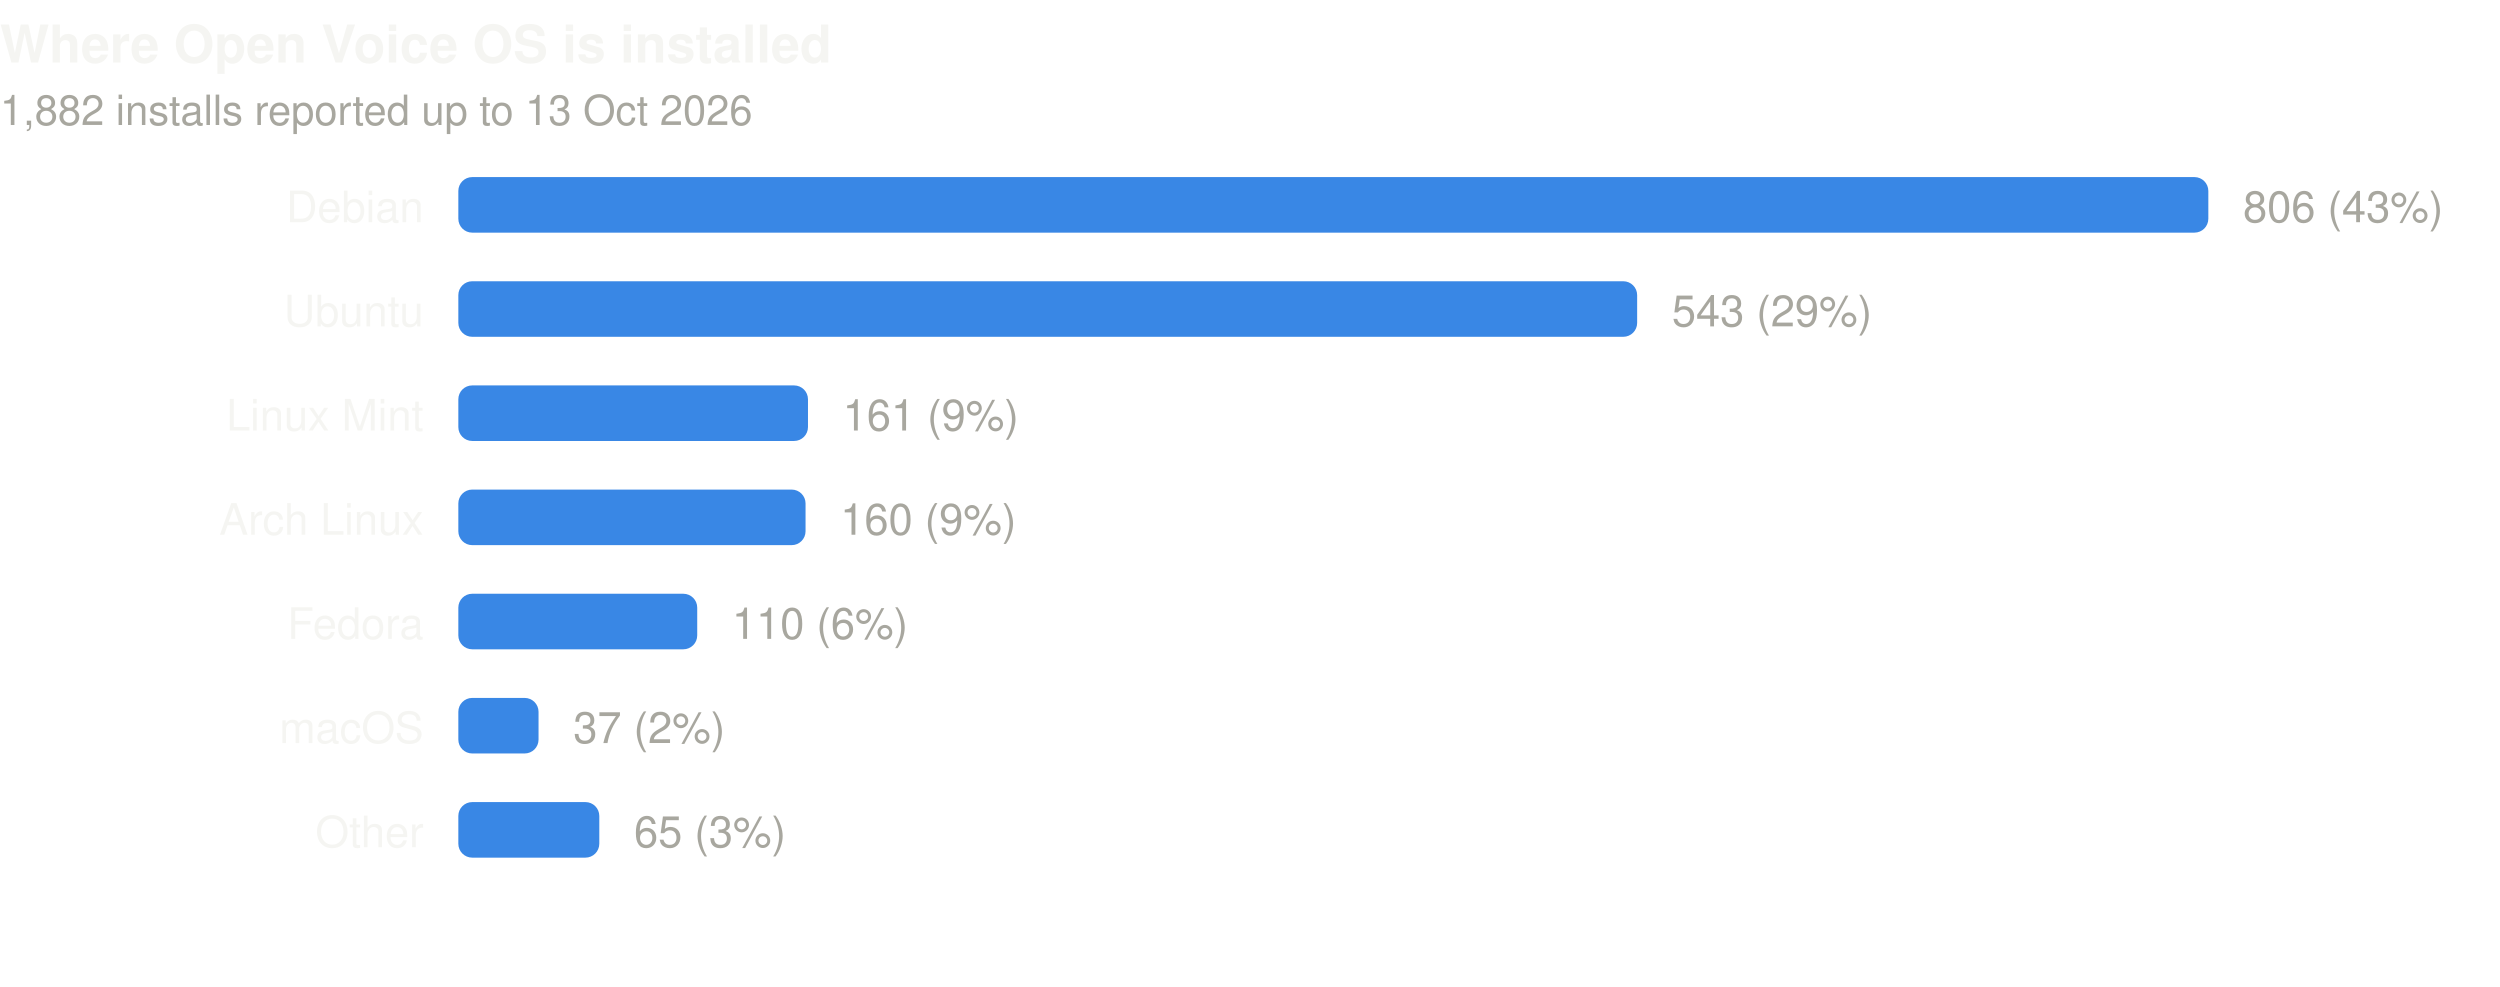
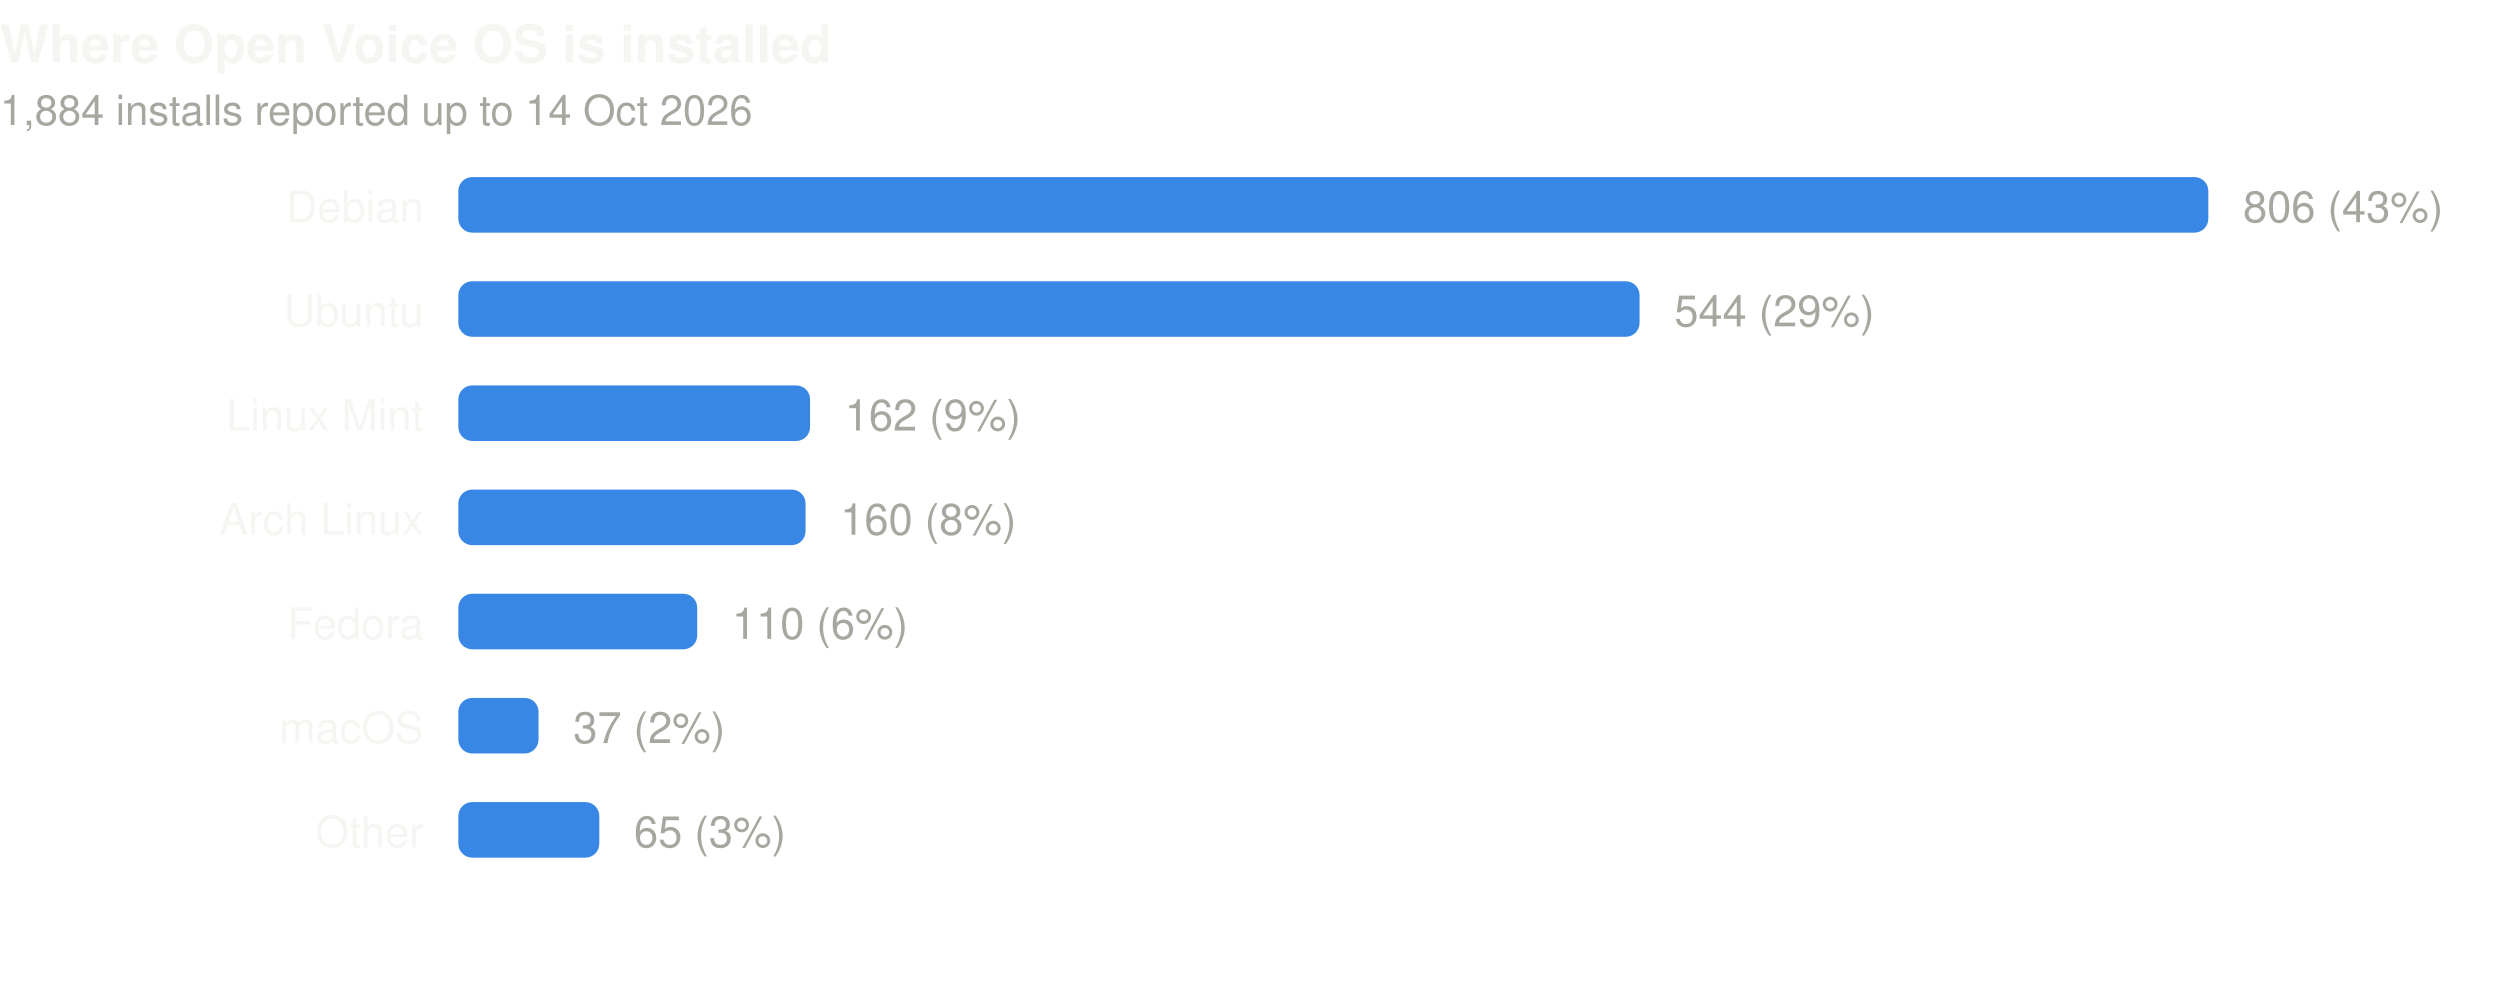
- <svg xmlns="http://www.w3.org/2000/svg" width="720" height="284" viewBox="0 0 720 284" role="img" aria-label="Where Open Voice OS is installed. 1,882 installs reported up to 13 Oct 2026">
+ <svg xmlns="http://www.w3.org/2000/svg" width="720" height="284" viewBox="0 0 720 284" role="img" aria-label="Where Open Voice OS is installed. 1,884 installs reported up to 14 Oct 2026">
  <text x="0" y="18" font-family="ui-sans-serif,-apple-system,BlinkMacSystemFont,'Segoe UI',Helvetica,Arial,sans-serif" font-size="15" font-weight="600" fill="#f5f5f2">Where Open Voice OS is installed</text>
-   <text x="0" y="36" font-family="ui-sans-serif,-apple-system,BlinkMacSystemFont,'Segoe UI',Helvetica,Arial,sans-serif" font-size="12" fill="#a8a79f">1,882 installs reported up to 13 Oct 2026</text>
+   <text x="0" y="36" font-family="ui-sans-serif,-apple-system,BlinkMacSystemFont,'Segoe UI',Helvetica,Arial,sans-serif" font-size="12" fill="#a8a79f">1,884 installs reported up to 14 Oct 2026</text>
  <text x="122" y="64.0" text-anchor="end" font-family="ui-sans-serif,-apple-system,BlinkMacSystemFont,'Segoe UI',Helvetica,Arial,sans-serif" font-size="12.5" fill="#f5f5f2">Debian</text>
  <rect x="132" y="51.0" width="504.0" height="16" rx="4" fill="#3987e5" />
  <text x="646.0" y="64.0" font-family="ui-sans-serif,-apple-system,BlinkMacSystemFont,'Segoe UI',Helvetica,Arial,sans-serif" font-size="12.5" fill="#a8a79f">806 (43%)</text>
  <text x="122" y="94.0" text-anchor="end" font-family="ui-sans-serif,-apple-system,BlinkMacSystemFont,'Segoe UI',Helvetica,Arial,sans-serif" font-size="12.5" fill="#f5f5f2">Ubuntu</text>
-   <rect x="132" y="81.0" width="339.5" height="16" rx="4" fill="#3987e5" />
-   <text x="481.5" y="94.0" font-family="ui-sans-serif,-apple-system,BlinkMacSystemFont,'Segoe UI',Helvetica,Arial,sans-serif" font-size="12.5" fill="#a8a79f">543 (29%)</text>
+   <rect x="132" y="81.0" width="340.2" height="16" rx="4" fill="#3987e5" />
+   <text x="482.2" y="94.0" font-family="ui-sans-serif,-apple-system,BlinkMacSystemFont,'Segoe UI',Helvetica,Arial,sans-serif" font-size="12.5" fill="#a8a79f">544 (29%)</text>
  <text x="122" y="124.0" text-anchor="end" font-family="ui-sans-serif,-apple-system,BlinkMacSystemFont,'Segoe UI',Helvetica,Arial,sans-serif" font-size="12.5" fill="#f5f5f2">Linux Mint</text>
-   <rect x="132" y="111.0" width="100.7" height="16" rx="4" fill="#3987e5" />
-   <text x="242.7" y="124.0" font-family="ui-sans-serif,-apple-system,BlinkMacSystemFont,'Segoe UI',Helvetica,Arial,sans-serif" font-size="12.5" fill="#a8a79f">161 (9%)</text>
+   <rect x="132" y="111.0" width="101.3" height="16" rx="4" fill="#3987e5" />
+   <text x="243.3" y="124.0" font-family="ui-sans-serif,-apple-system,BlinkMacSystemFont,'Segoe UI',Helvetica,Arial,sans-serif" font-size="12.5" fill="#a8a79f">162 (9%)</text>
  <text x="122" y="154.0" text-anchor="end" font-family="ui-sans-serif,-apple-system,BlinkMacSystemFont,'Segoe UI',Helvetica,Arial,sans-serif" font-size="12.5" fill="#f5f5f2">Arch Linux</text>
  <rect x="132" y="141.0" width="100.0" height="16" rx="4" fill="#3987e5" />
-   <text x="242.0" y="154.0" font-family="ui-sans-serif,-apple-system,BlinkMacSystemFont,'Segoe UI',Helvetica,Arial,sans-serif" font-size="12.5" fill="#a8a79f">160 (9%)</text>
+   <text x="242.0" y="154.0" font-family="ui-sans-serif,-apple-system,BlinkMacSystemFont,'Segoe UI',Helvetica,Arial,sans-serif" font-size="12.5" fill="#a8a79f">160 (8%)</text>
  <text x="122" y="184.0" text-anchor="end" font-family="ui-sans-serif,-apple-system,BlinkMacSystemFont,'Segoe UI',Helvetica,Arial,sans-serif" font-size="12.5" fill="#f5f5f2">Fedora</text>
  <rect x="132" y="171.0" width="68.8" height="16" rx="4" fill="#3987e5" />
  <text x="210.8" y="184.0" font-family="ui-sans-serif,-apple-system,BlinkMacSystemFont,'Segoe UI',Helvetica,Arial,sans-serif" font-size="12.5" fill="#a8a79f">110 (6%)</text>
  <text x="122" y="214.0" text-anchor="end" font-family="ui-sans-serif,-apple-system,BlinkMacSystemFont,'Segoe UI',Helvetica,Arial,sans-serif" font-size="12.5" fill="#f5f5f2">macOS</text>
  <rect x="132" y="201.0" width="23.1" height="16" rx="4" fill="#3987e5" />
  <text x="165.1" y="214.0" font-family="ui-sans-serif,-apple-system,BlinkMacSystemFont,'Segoe UI',Helvetica,Arial,sans-serif" font-size="12.5" fill="#a8a79f">37 (2%)</text>
  <text x="122" y="244.0" text-anchor="end" font-family="ui-sans-serif,-apple-system,BlinkMacSystemFont,'Segoe UI',Helvetica,Arial,sans-serif" font-size="12.5" fill="#f5f5f2">Other</text>
  <rect x="132" y="231.0" width="40.6" height="16" rx="4" fill="#3987e5" />
  <text x="182.6" y="244.0" font-family="ui-sans-serif,-apple-system,BlinkMacSystemFont,'Segoe UI',Helvetica,Arial,sans-serif" font-size="12.5" fill="#a8a79f">65 (3%)</text>
</svg>
